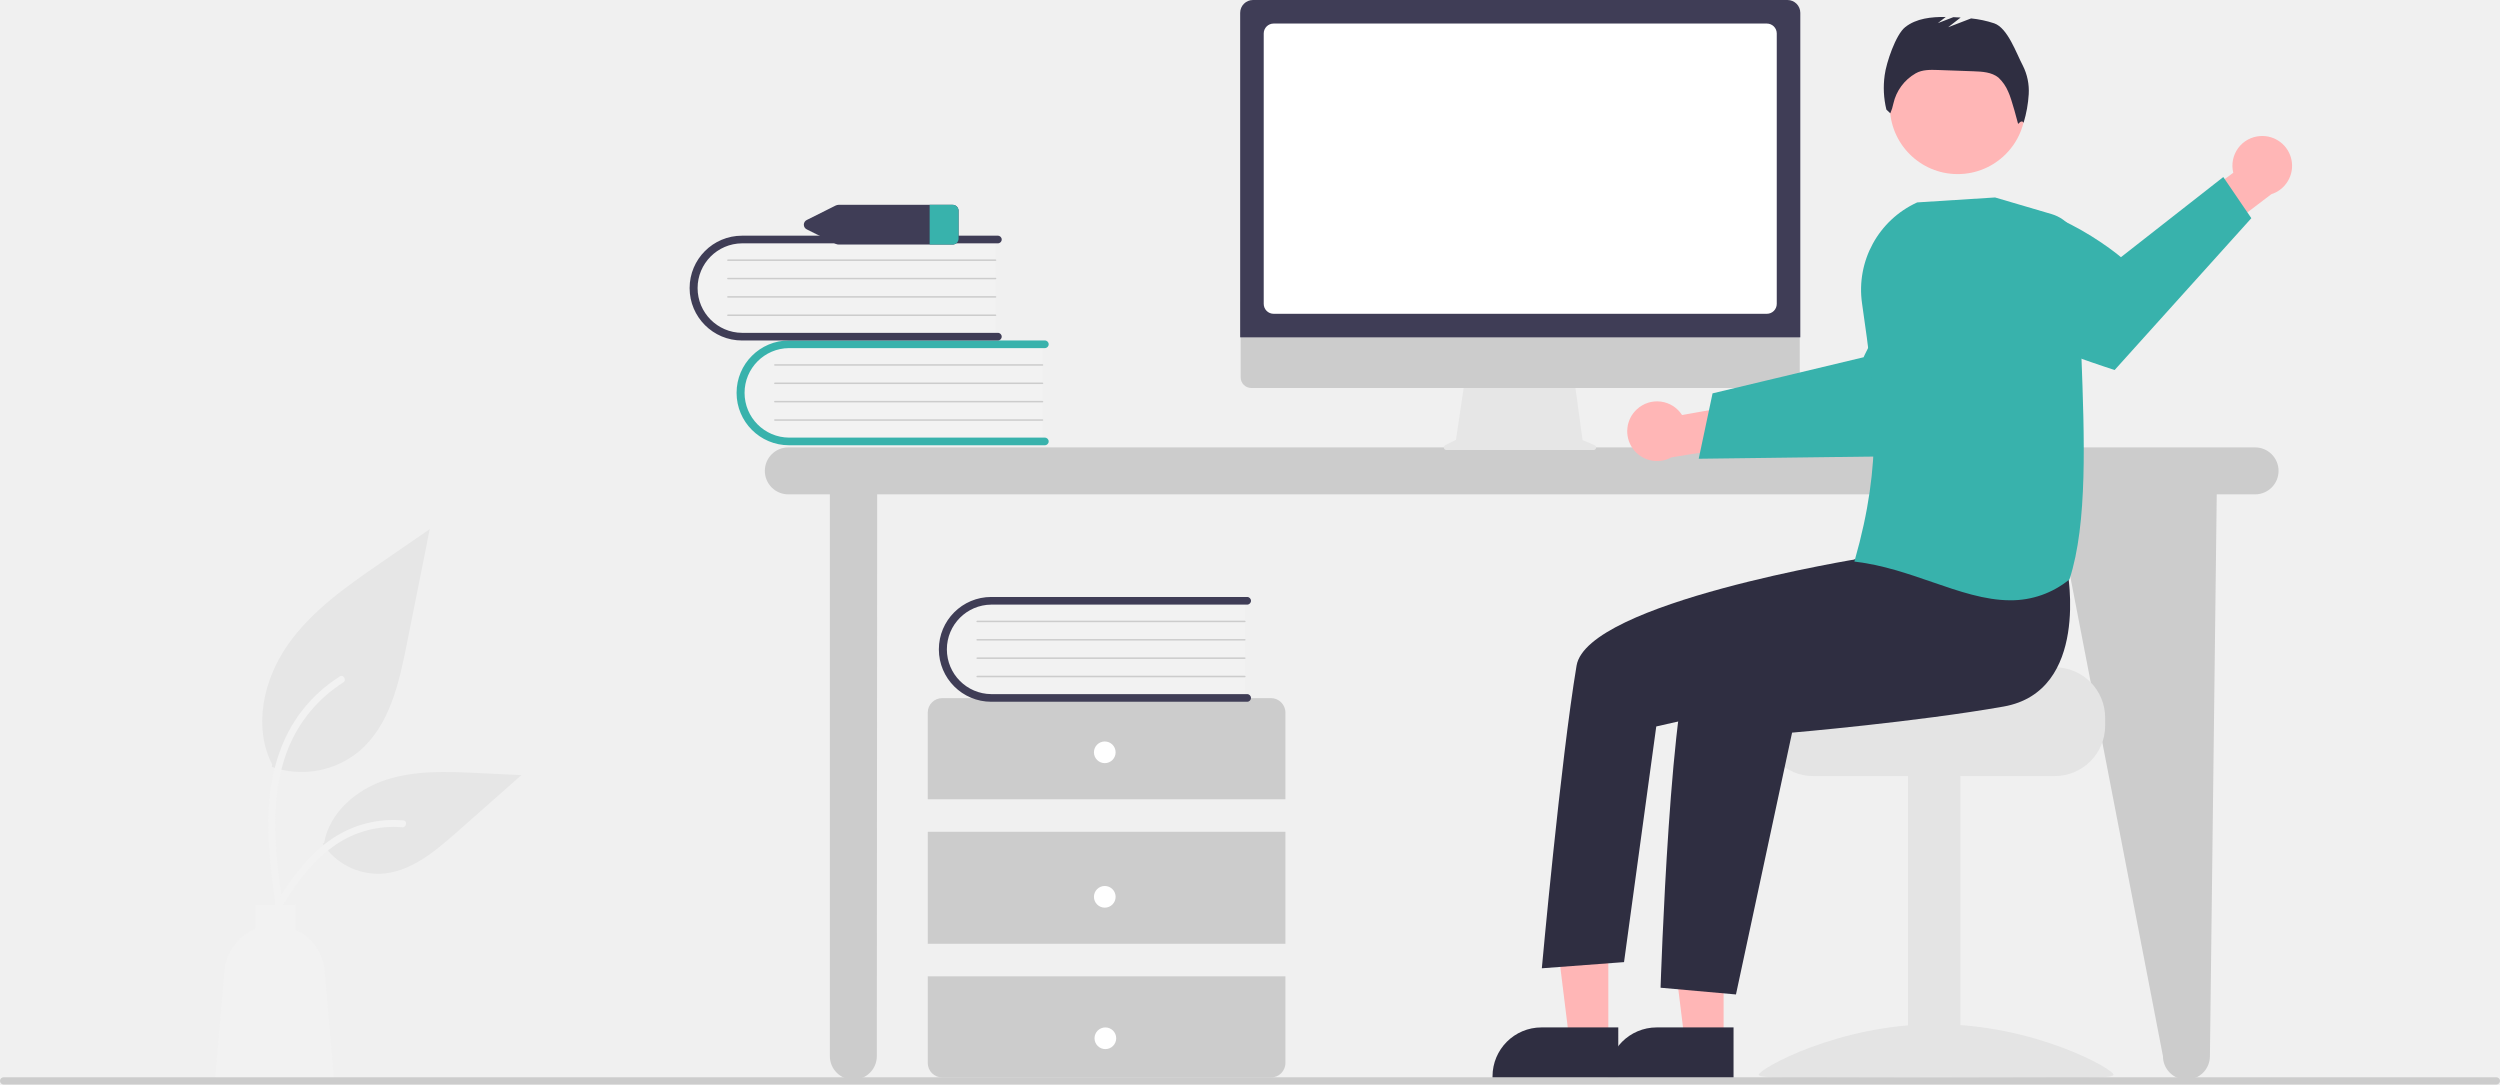
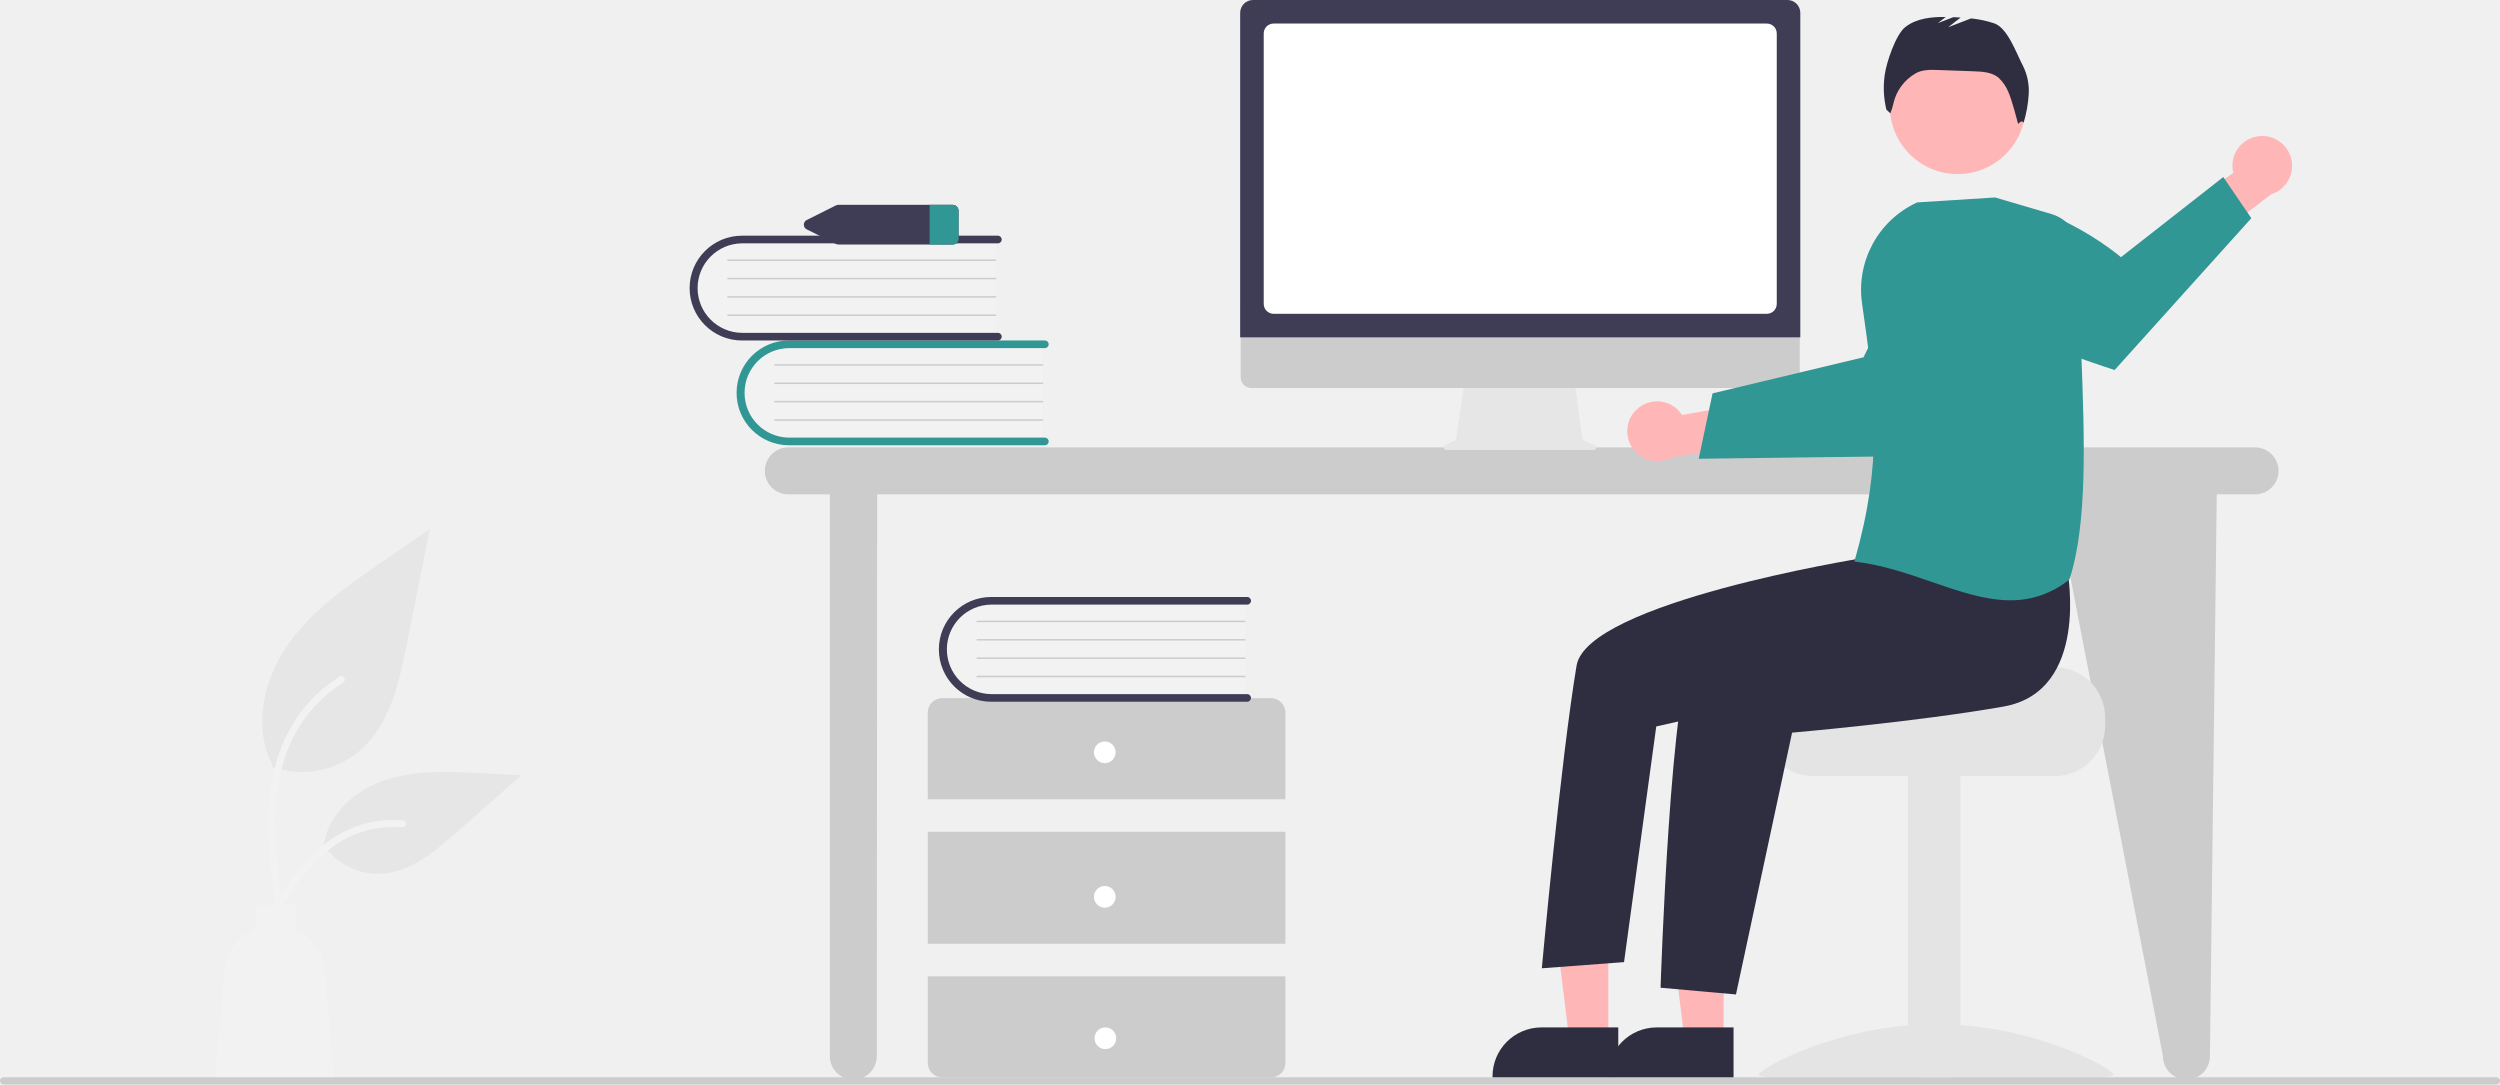
<svg xmlns="http://www.w3.org/2000/svg" id="b19d21a7-7bc0-44bd-ab2a-ad7473c6bec7" data-name="Layer 1" width="979.327" height="424.837" viewBox="0 0 979.327 424.837">
  <path d="M993.718,412.839H419.142a9.199,9.199,0,0,0,0,18.398H435.417V651.303a9.199,9.199,0,0,0,18.398,0l.14-220.065h461.156l42.52,220.065a9.199,9.199,0,1,0,18.398,0l2.676-220.065h15.014a9.199,9.199,0,0,0,0-18.398Z" transform="translate(-110.3366 -237.5817)" fill="#ccc" />
  <path d="M518.737,371.85v38.955H421.141a19.489,19.489,0,1,1-1.355-38.955q.677-.024,1.355,0Z" transform="translate(-110.3366 -237.5817)" fill="#f2f2f2" />
-   <path d="M521.134,410.506a1.499,1.499,0,0,1-1.498,1.498H419.403a20.526,20.526,0,0,1,0-41.052H519.636a1.498,1.498,0,1,1,0,2.997H419.403a17.53,17.53,0,0,0,0,35.059H519.636A1.499,1.499,0,0,1,521.134,410.506Z" transform="translate(-110.3366 -237.5817)" fill="#38b2ac" />
+   <path d="M521.134,410.506a1.499,1.499,0,0,1-1.498,1.498H419.403a20.526,20.526,0,0,1,0-41.052H519.636a1.498,1.498,0,1,1,0,2.997H419.403a17.53,17.53,0,0,0,0,35.059H519.636A1.499,1.499,0,0,1,521.134,410.506Z" transform="translate(-110.3366 -237.5817)" fill="#319795" />
  <path d="M518.737,380.84H413.859a.3.3,0,0,1-.006-.599H518.737a.3.3,0,0,1,0,.599Z" transform="translate(-110.3366 -237.5817)" fill="#ccc" />
  <path d="M518.737,388.032H413.859a.3.3,0,0,1-.006-.599H518.737a.3.3,0,0,1,0,.599Z" transform="translate(-110.3366 -237.5817)" fill="#ccc" />
  <path d="M518.737,395.223H413.859a.3.3,0,0,1-.006-.599H518.737a.3.3,0,0,1,0,.599Z" transform="translate(-110.3366 -237.5817)" fill="#ccc" />
  <path d="M518.737,402.415H413.859a.3.3,0,0,1-.006-.599H518.737a.3.3,0,0,1,0,.599Z" transform="translate(-110.3366 -237.5817)" fill="#ccc" />
  <path d="M500.339,330.809v38.955H402.743a19.489,19.489,0,0,1-1.355-38.955q.677-.024,1.355,0Z" transform="translate(-110.3366 -237.5817)" fill="#f2f2f2" />
  <path d="M502.737,369.464a1.499,1.499,0,0,1-1.498,1.498H401.005a20.526,20.526,0,0,1,0-41.052H501.239a1.498,1.498,0,1,1,0,2.997H401.005a17.53,17.53,0,0,0,0,35.059H501.239A1.499,1.499,0,0,1,502.737,369.464Z" transform="translate(-110.3366 -237.5817)" fill="#3f3d56" />
  <path d="M500.339,339.799H395.461a.3.3,0,0,1-.006-.599H500.339a.3.3,0,0,1,0,.599Z" transform="translate(-110.3366 -237.5817)" fill="#ccc" />
  <path d="M500.339,346.991H395.461a.3.3,0,0,1-.006-.599H500.339a.3.3,0,0,1,0,.599Z" transform="translate(-110.3366 -237.5817)" fill="#ccc" />
  <path d="M500.339,354.182H395.461a.3.3,0,0,1-.006-.599H500.339a.3.3,0,0,1,0,.599Z" transform="translate(-110.3366 -237.5817)" fill="#ccc" />
  <path d="M500.339,361.374H395.461a.3.3,0,0,1-.006-.599H500.339a.3.3,0,0,1,0,.599Z" transform="translate(-110.3366 -237.5817)" fill="#ccc" />
  <path d="M613.874,550.683V516.718a5.661,5.661,0,0,0-5.661-5.661H479.428a5.661,5.661,0,0,0-5.661,5.661v33.965Z" transform="translate(-110.3366 -237.5817)" fill="#ccc" />
  <rect x="363.431" y="325.839" width="140.106" height="43.872" fill="#ccc" />
  <path d="M473.768,620.029V653.994a5.661,5.661,0,0,0,5.661,5.661H608.213a5.661,5.661,0,0,0,5.661-5.661V620.029Z" transform="translate(-110.3366 -237.5817)" fill="#ccc" />
  <circle cx="432.776" cy="294.704" r="4.246" fill="#fff" />
  <circle cx="432.776" cy="351.312" r="4.246" fill="#fff" />
  <circle cx="433.004" cy="406.722" r="4.246" fill="#fff" />
  <path d="M597.989,472.331v38.955H500.393a19.489,19.489,0,0,1-1.356-38.955q.678-.024,1.356,0Z" transform="translate(-110.3366 -237.5817)" fill="#f2f2f2" />
  <path d="M600.386,510.986a1.499,1.499,0,0,1-1.498,1.498H498.655a20.526,20.526,0,0,1-.025-41.052H598.888a1.498,1.498,0,1,1,0,2.997H498.655a17.53,17.53,0,0,0,0,35.059H598.888A1.499,1.499,0,0,1,600.386,510.986Z" transform="translate(-110.3366 -237.5817)" fill="#3f3d56" />
  <path d="M597.989,481.32H493.111a.3.3,0,0,1-.006-.599H597.989a.3.3,0,0,1,0,.599Z" transform="translate(-110.3366 -237.5817)" fill="#ccc" />
  <path d="M597.989,488.512H493.111a.3.3,0,0,1-.006-.599H597.989a.3.3,0,0,1,0,.599Z" transform="translate(-110.3366 -237.5817)" fill="#ccc" />
  <path d="M597.989,495.703H493.111a.3.3,0,0,1-.006-.599H597.989a.3.3,0,0,1,0,.599Z" transform="translate(-110.3366 -237.5817)" fill="#ccc" />
  <path d="M597.989,502.895H493.111a.3.3,0,0,1-.006-.599H597.989a.3.3,0,0,1,0,.599Z" transform="translate(-110.3366 -237.5817)" fill="#ccc" />
  <path d="M483.367,317.814H438.902a2.747,2.747,0,0,0-1.217.283l-11.223,5.618a2.045,2.045,0,0,0,0,3.764l11.223,5.618a2.747,2.747,0,0,0,1.217.283h44.466a2.334,2.334,0,0,0,2.463-2.165v-11.237A2.334,2.334,0,0,0,483.367,317.814Z" transform="translate(-110.3366 -237.5817)" fill="#3f3d56" />
-   <path d="M485.83,319.979v11.237a2.334,2.334,0,0,1-2.463,2.165h-8.859V317.814h8.859A2.334,2.334,0,0,1,485.83,319.979Z" transform="translate(-110.3366 -237.5817)" fill="#38b2ac" />
+   <path d="M485.83,319.979v11.237a2.334,2.334,0,0,1-2.463,2.165h-8.859V317.814h8.859A2.334,2.334,0,0,1,485.83,319.979Z" transform="translate(-110.3366 -237.5817)" fill="#319795" />
  <path d="M216.781,537.993a35.34,35.34,0,0,0,34.126-6.011c11.953-10.032,15.7-26.56,18.749-41.864q4.509-22.633,9.019-45.266l-18.882,13.002c-13.579,9.35-27.464,18.999-36.866,32.542S209.421,522.426,216.975,537.08" transform="translate(-110.3366 -237.5817)" fill="#e6e6e6" />
  <path d="M218.395,592.797c-1.911-13.921-3.876-28.02-2.536-42.09,1.191-12.496,5.003-24.7,12.764-34.707a57.736,57.736,0,0,1,14.813-13.423c1.481-.935,2.845,1.413,1.37,2.343a54.888,54.888,0,0,0-21.711,26.196c-4.727,12.023-5.486,25.128-4.671,37.9.493,7.723,1.537,15.396,2.589,23.059a1.406,1.406,0,0,1-.948,1.669,1.365,1.365,0,0,1-1.669-.948Z" transform="translate(-110.3366 -237.5817)" fill="#f2f2f2" />
  <path d="M236.802,568.164a26.014,26.014,0,0,0,22.666,11.699c11.474-.545,21.04-8.553,29.651-16.156l25.47-22.488-16.857-.807c-12.122-.58-24.557-1.121-36.104,2.617s-22.195,12.735-24.306,24.686" transform="translate(-110.3366 -237.5817)" fill="#e6e6e6" />
  <path d="M212.994,600.8c9.199-16.276,19.868-34.365,38.933-40.147A43.445,43.445,0,0,1,268.302,558.962c1.739.15,1.304,2.83-.431,2.68a40.361,40.361,0,0,0-26.133,6.914c-7.369,5.016-13.106,11.988-17.962,19.383-2.974,4.529-5.639,9.251-8.303,13.966-.852,1.507-3.341.419-2.479-1.105Z" transform="translate(-110.3366 -237.5817)" fill="#f2f2f2" />
  <path d="M198.255,617.932a19.698,19.698,0,0,1,12.071-16.498v-9.41h15.782v9.706a19.688,19.688,0,0,1,11.414,16.202l3.711,43.138H194.544Z" transform="translate(-110.3366 -237.5817)" fill="#f2f2f2" />
  <path d="M734.973,411.955l-4.695-1.977-3.221-23.536h-42.889l-3.491,23.439-4.2,2.1a.997.997,0,0,0,.446,1.89h57.663A.997.997,0,0,0,734.973,411.955Z" transform="translate(-110.3366 -237.5817)" fill="#e6e6e6" />
  <path d="M811.19,389.574H600.507a4.174,4.174,0,0,1-4.165-4.174V355.691H815.354V385.4A4.174,4.174,0,0,1,811.19,389.574Z" transform="translate(-110.3366 -237.5817)" fill="#ccc" />
  <path d="M815.575,369.732H596.15V242.613a5.037,5.037,0,0,1,5.032-5.032h209.361a5.038,5.038,0,0,1,5.032,5.032Z" transform="translate(-110.3366 -237.5817)" fill="#3f3d56" />
  <path d="M802.469,360.506h-193.214a3.883,3.883,0,0,1-3.879-3.879V250.687a3.884,3.884,0,0,1,3.879-3.879h193.214a3.884,3.884,0,0,1,3.879,3.879V356.627A3.883,3.883,0,0,1,802.469,360.506Z" transform="translate(-110.3366 -237.5817)" fill="#fff" />
  <path d="M751.58,397.887a11.616,11.616,0,0,1,17.666,2.272l26.134-4.646,6.697,15.193-36.999,6.043a11.679,11.679,0,0,1-13.499-18.862Z" transform="translate(-110.3366 -237.5817)" fill="#ffb6b6" />
-   <path d="M775.776,417.286l27.246-.34,3.449-.047,55.433-.698s15.053-14.361,28.161-29.146l-1.837-13.288A54.292,54.292,0,0,0,870.023,340.152C851.25,352.696,840.363,377.526,840.363,377.526l-34.37,8.221-3.438.822-21.356,5.103Z" transform="translate(-110.3366 -237.5817)" fill="#38b2ac" />
+   <path d="M775.776,417.286l27.246-.34,3.449-.047,55.433-.698s15.053-14.361,28.161-29.146l-1.837-13.288A54.292,54.292,0,0,0,870.023,340.152C851.25,352.696,840.363,377.526,840.363,377.526l-34.37,8.221-3.438.822-21.356,5.103Z" transform="translate(-110.3366 -237.5817)" fill="#319795" />
  <path d="M915.25,498.962H864.392c0,2.179-55.594,3.948-55.594,3.948a20.309,20.309,0,0,0-3.332,3.158,19.597,19.597,0,0,0-4.58,12.633v3.158a19.746,19.746,0,0,0,19.739,19.739h94.625a19.756,19.756,0,0,0,19.739-19.739v-3.158A19.766,19.766,0,0,0,915.25,498.962Z" transform="translate(-110.3366 -237.5817)" fill="#e4e4e4" />
  <rect x="747.402" y="303.231" width="20.528" height="118.49" fill="#e4e4e4" />
  <path d="M799.312,658.581c0,2.218,31.107.858,69.48.858s69.48,1.36,69.48-.858-31.107-19.807-69.48-19.807S799.312,656.363,799.312,658.581Z" transform="translate(-110.3366 -237.5817)" fill="#e4e4e4" />
  <polygon points="675.186 407.461 659.908 407.46 652.64 348.531 675.188 348.532 675.186 407.461" fill="#ffb6b6" />
  <path d="M789.419,659.852l-49.262-.002v-.623a19.175,19.175,0,0,1,19.174-19.174h.001l30.088.001Z" transform="translate(-110.3366 -237.5817)" fill="#2f2e41" />
  <polygon points="630.031 407.461 614.753 407.46 607.485 348.531 630.033 348.532 630.031 407.461" fill="#ffb6b6" />
  <path d="M744.264,659.852l-49.262-.002v-.623a19.175,19.175,0,0,1,19.174-19.174h.001l30.088.001Z" transform="translate(-110.3366 -237.5817)" fill="#2f2e41" />
  <circle cx="766.887" cy="41.636" r="26.564" fill="#ffb6b6" />
  <path d="M920.217,461.224s8.913,47.131-25,53.132-82.866,10.22-82.866,10.22L790.367,627.143l-29.534-2.637s3.928-123.467,13.588-133.127,70.712-38.583,70.712-38.583Z" transform="translate(-110.3366 -237.5817)" fill="#2f2e41" />
  <path d="M853.983,441.471,839.151,456.351s-107.094,17.25-111.226,41.985c-6.237,37.344-13.605,118.552-13.605,118.552l32.199-2.415,12.626-92.311,51.518-11.719L869.277,478.5Z" transform="translate(-110.3366 -237.5817)" fill="#2f2e41" />
  <path d="M902.785,263.361c-2.622-4.948-5.954-14.808-11.247-16.637a42.077,42.077,0,0,0-9.058-1.93l-8.996,3.46,4.896-3.808q-1.43-.085-2.858-.139l-6.07,2.335,3.105-2.415c-5.659-.058-11.5.53-15.885,3.975-3.738,2.937-7.442,14.062-8.041,18.778a35.917,35.917,0,0,0,.66,13.531l1.537,1.462a18.859,18.859,0,0,0,1.206-3.839,18.181,18.181,0,0,1,8.703-11.806l.084-.047c2.578-1.451,5.707-1.384,8.663-1.278l14.042.505c3.378.122,7.016.335,9.65,2.454a15.888,15.888,0,0,1,3.858,5.589c1.309,2.641,3.866,12.604,3.866,12.604s1.447-1.881,2.14-.481a48.398,48.398,0,0,0,2.014-11.233A22.009,22.009,0,0,0,902.785,263.361Z" transform="translate(-110.3366 -237.5817)" fill="#2f2e41" />
  <path d="M995.694,290.883A11.616,11.616,0,0,0,985.181,305.261l-21.361,15.757,6.41,15.317,29.854-22.676a11.679,11.679,0,0,0-4.389-22.776Z" transform="translate(-110.3366 -237.5817)" fill="#ffb6b6" />
-   <path d="M992.256,323.052l-53.551,59.474s-25.609-8.198-45.415-17.086l-8.898-27.328a54.343,54.343,0,0,1-2.601-19.664c27.456-7.306,59.391,19.879,59.391,19.879l40.085-31.399Z" transform="translate(-110.3366 -237.5817)" fill="#38b2ac" />
-   <path d="M867.301,465.617c-9.554-3.3-19.433-6.713-30.089-7.994l-.458-.055.126-.443c11.031-38.731,8.278-63.507,2.872-100.723a37.591,37.591,0,0,1,21.548-39.501l.065-.03,30.434-1.934.069-.004,22.134,6.51a15.183,15.183,0,0,1,10.867,14.831c-.24,12.239.269,25.904.807,40.371,1.208,32.456,2.457,66.016-4.63,87.792l-.037.114-.095.074a36.099,36.099,0,0,1-23.081,8.108C887.901,472.732,877.762,469.23,867.301,465.617Z" transform="translate(-110.3366 -237.5817)" fill="#38b2ac" />
+   <path d="M992.256,323.052l-53.551,59.474s-25.609-8.198-45.415-17.086l-8.898-27.328a54.343,54.343,0,0,1-2.601-19.664c27.456-7.306,59.391,19.879,59.391,19.879l40.085-31.399Z" transform="translate(-110.3366 -237.5817)" fill="#319795" />
+   <path d="M867.301,465.617c-9.554-3.3-19.433-6.713-30.089-7.994l-.458-.055.126-.443c11.031-38.731,8.278-63.507,2.872-100.723a37.591,37.591,0,0,1,21.548-39.501l.065-.03,30.434-1.934.069-.004,22.134,6.51a15.183,15.183,0,0,1,10.867,14.831c-.24,12.239.269,25.904.807,40.371,1.208,32.456,2.457,66.016-4.63,87.792l-.037.114-.095.074a36.099,36.099,0,0,1-23.081,8.108C887.901,472.732,877.762,469.23,867.301,465.617Z" transform="translate(-110.3366 -237.5817)" fill="#319795" />
  <path d="M1088.248,662.418H111.752a1.415,1.415,0,1,1,0-2.83h976.496a1.415,1.415,0,1,1,0,2.83Z" transform="translate(-110.3366 -237.5817)" fill="#ccc" />
</svg>
